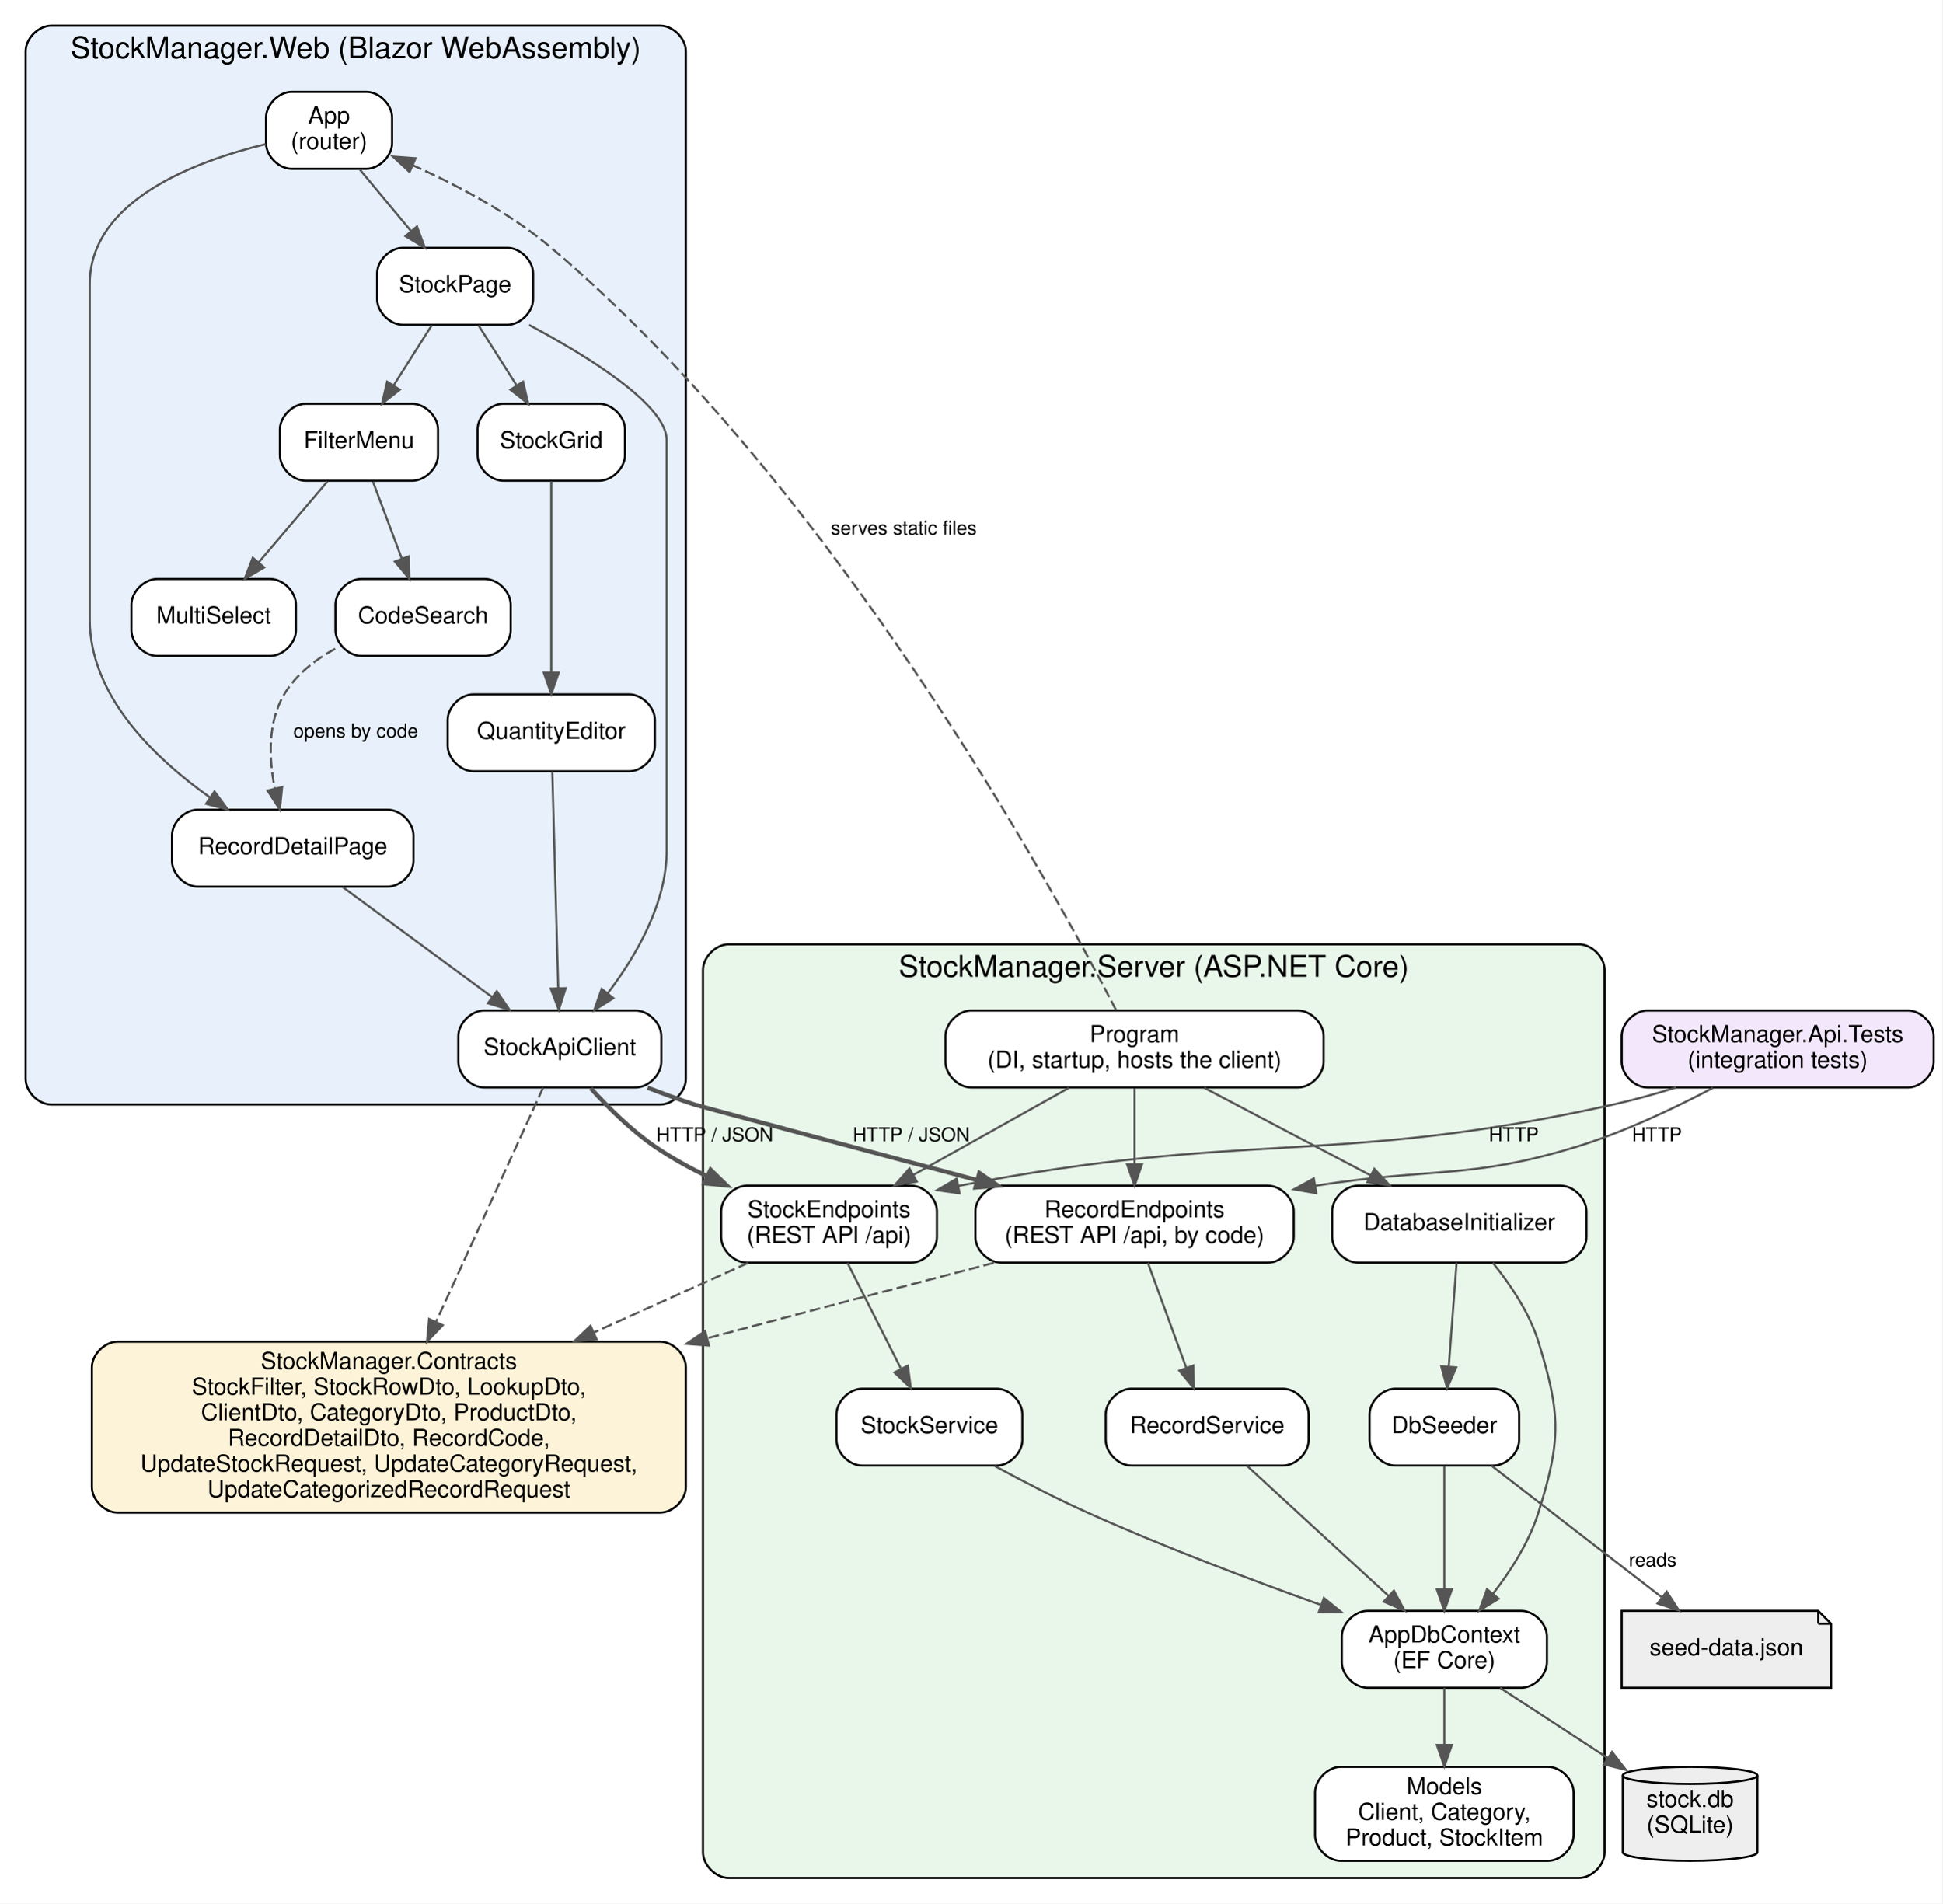
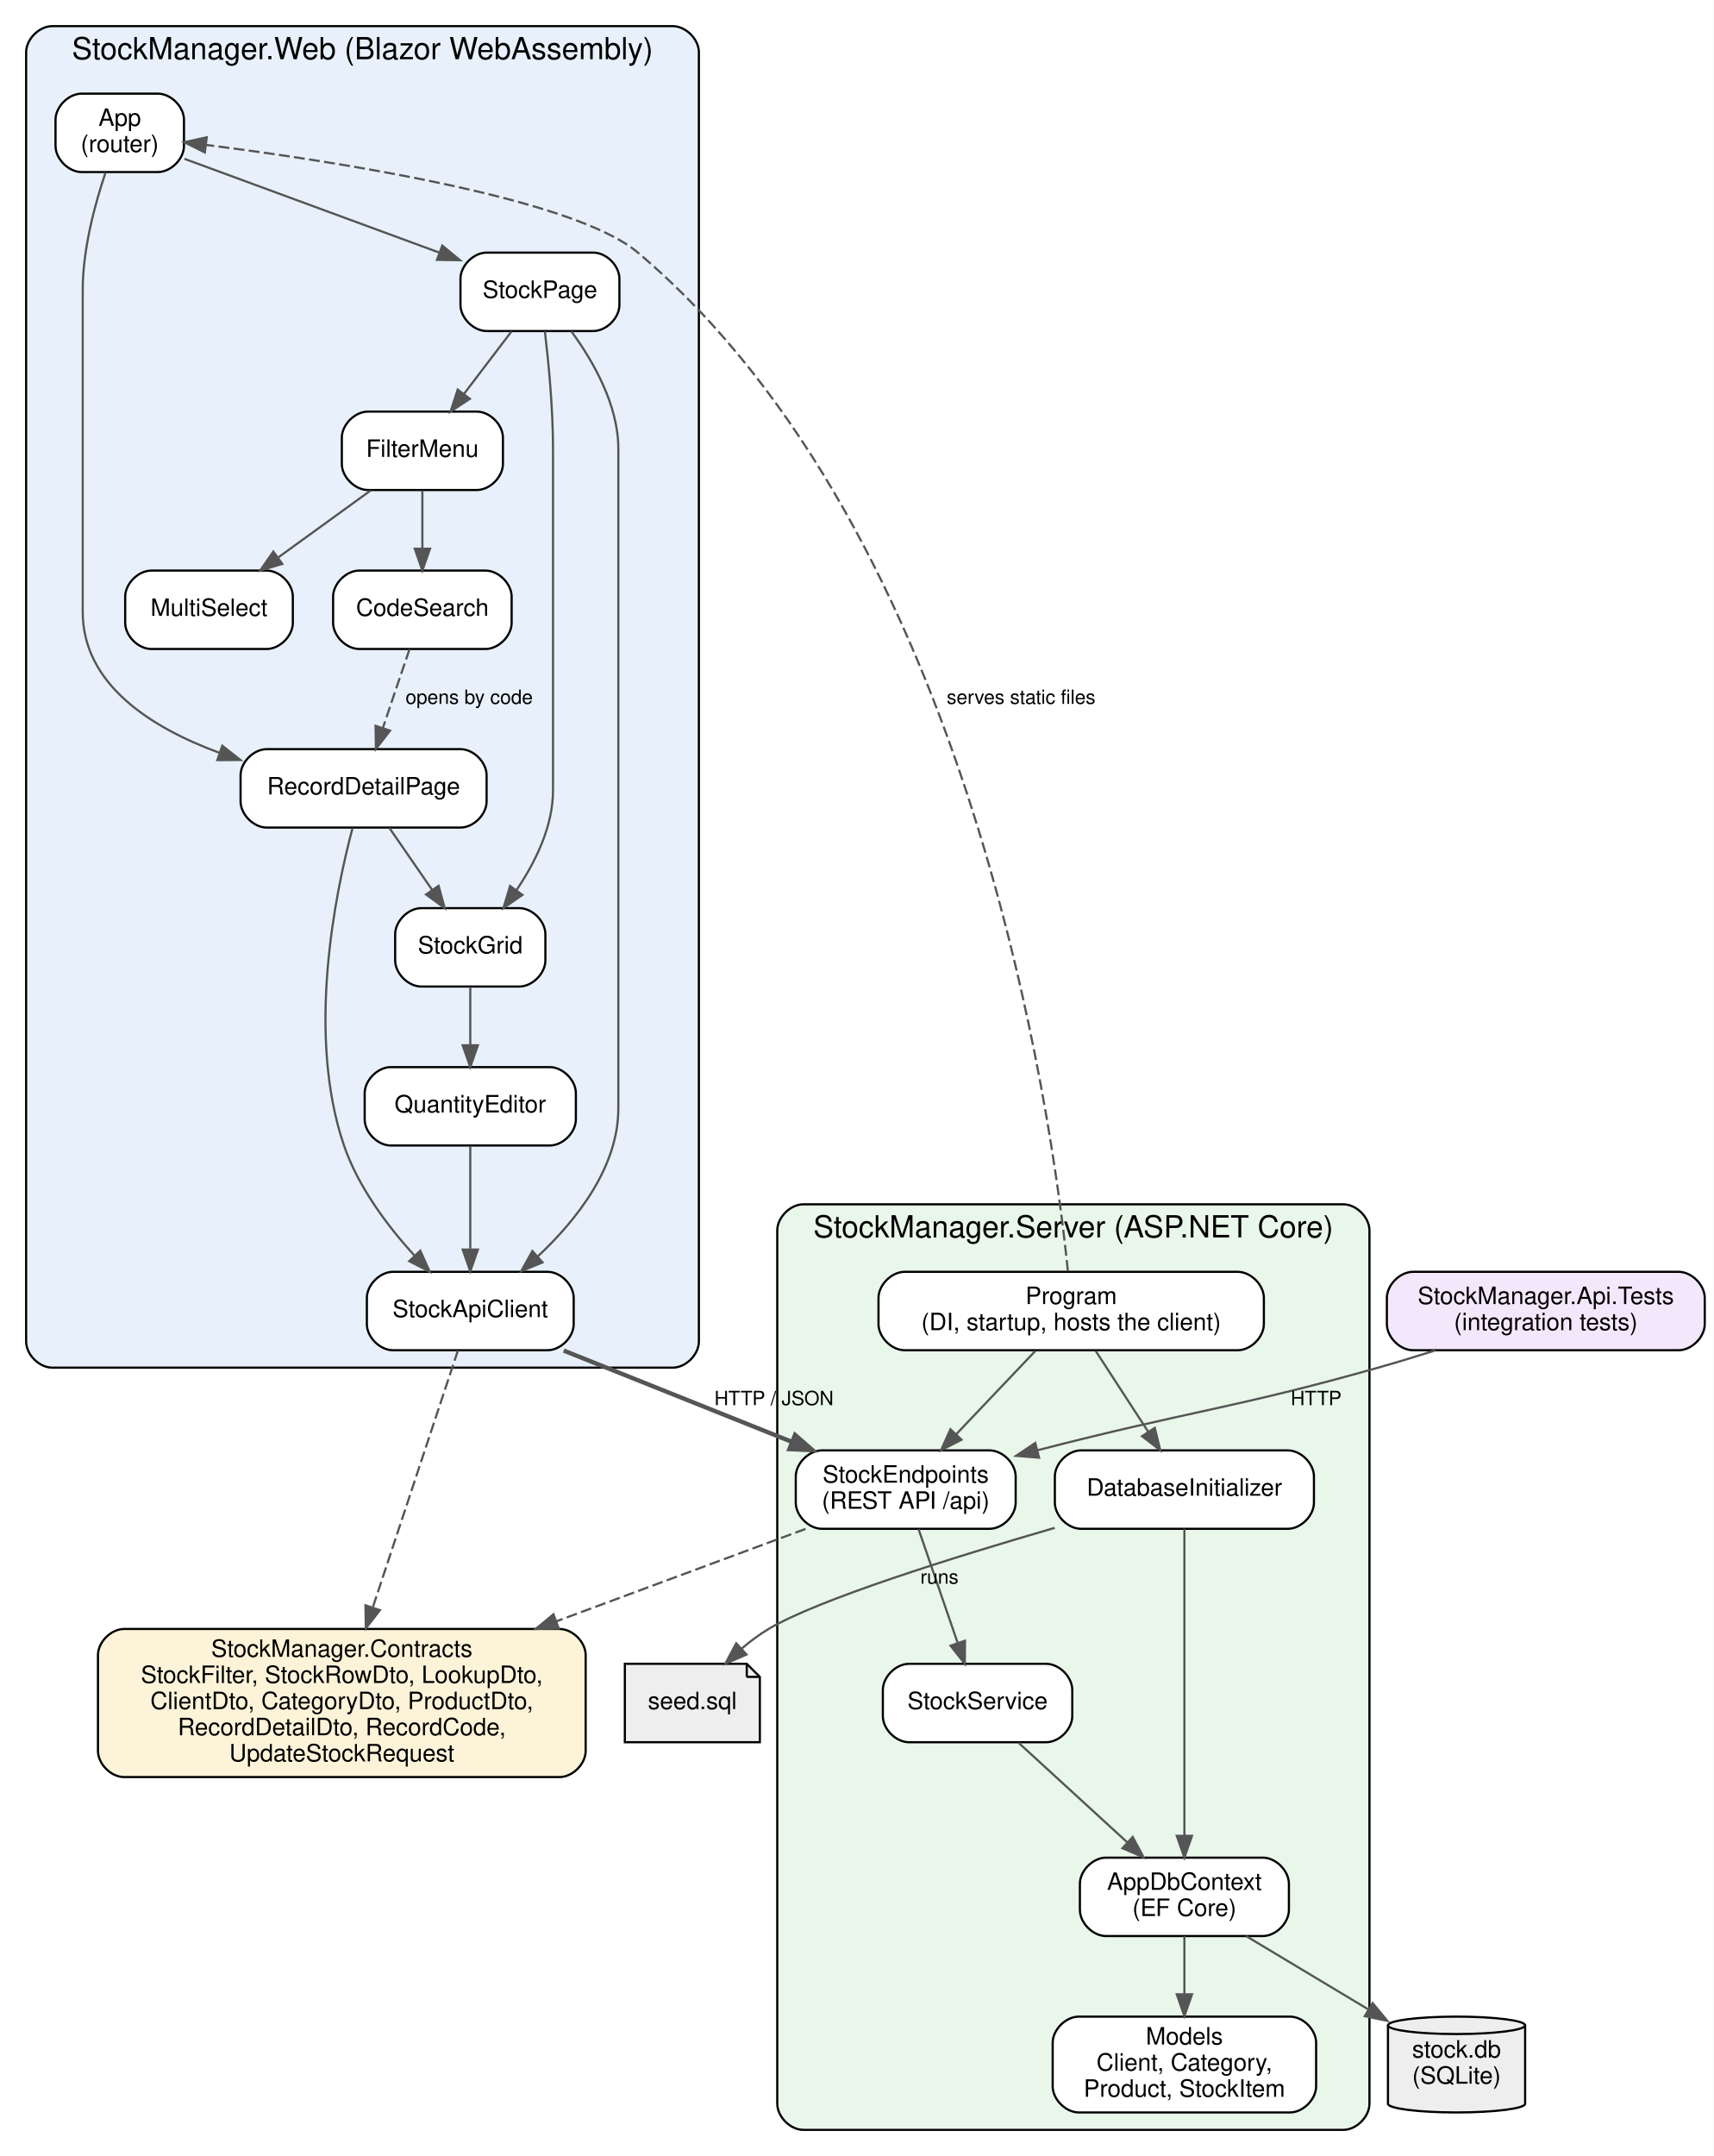
- <svg xmlns="http://www.w3.org/2000/svg" width="909pt" height="891pt" viewBox="0.00 0.00 909.00 891.00">
-   <g id="graph0" class="graph" transform="scale(1 1) rotate(0) translate(4 887)">
-     <polygon fill="white" stroke="transparent" points="-4,4 -4,-887 905,-887 905,4 -4,4" />
+ <svg xmlns="http://www.w3.org/2000/svg" width="787pt" height="990pt" viewBox="0.00 0.00 787.00 990.00">
+   <g id="graph0" class="graph" transform="scale(1 1) rotate(0) translate(4 986)">
+     <polygon fill="white" stroke="transparent" points="-4,4 -4,-986 783,-986 783,4 -4,4" />
    <g id="clust1" class="cluster">
-       <path fill="#e8f1fb" stroke="black" d="M20,-370C20,-370 305,-370 305,-370 311,-370 317,-376 317,-382 317,-382 317,-863 317,-863 317,-869 311,-875 305,-875 305,-875 20,-875 20,-875 14,-875 8,-869 8,-863 8,-863 8,-382 8,-382 8,-376 14,-370 20,-370" />
-       <text text-anchor="middle" x="162.5" y="-859.8" font-family="Helvetica,sans-Serif" font-size="14.00">StockManager.Web (Blazor WebAssembly)</text>
+       <path fill="#e8f1fb" stroke="black" d="M20,-358C20,-358 305,-358 305,-358 311,-358 317,-364 317,-370 317,-370 317,-962 317,-962 317,-968 311,-974 305,-974 305,-974 20,-974 20,-974 14,-974 8,-968 8,-962 8,-962 8,-370 8,-370 8,-364 14,-358 20,-358" />
+       <text text-anchor="middle" x="162.5" y="-958.8" font-family="Helvetica,sans-Serif" font-size="14.00">StockManager.Web (Blazor WebAssembly)</text>
    </g>
    <g id="clust2" class="cluster">
-       <path fill="#e9f6ea" stroke="black" d="M337,-8C337,-8 735,-8 735,-8 741,-8 747,-14 747,-20 747,-20 747,-433 747,-433 747,-439 741,-445 735,-445 735,-445 337,-445 337,-445 331,-445 325,-439 325,-433 325,-433 325,-20 325,-20 325,-14 331,-8 337,-8" />
-       <text text-anchor="middle" x="536" y="-429.8" font-family="Helvetica,sans-Serif" font-size="14.00">StockManager.Server (ASP.NET Core)</text>
+       <path fill="#e9f6ea" stroke="black" d="M365,-8C365,-8 613,-8 613,-8 619,-8 625,-14 625,-20 625,-20 625,-421 625,-421 625,-427 619,-433 613,-433 613,-433 365,-433 365,-433 359,-433 353,-427 353,-421 353,-421 353,-20 353,-20 353,-14 359,-8 365,-8" />
+       <text text-anchor="middle" x="489" y="-417.8" font-family="Helvetica,sans-Serif" font-size="14.00">StockManager.Server (ASP.NET Core)</text>
    </g>
    <g id="node1" class="node">
-       <path fill="white" stroke="black" d="M167.5,-844C167.5,-844 132.5,-844 132.5,-844 126.5,-844 120.5,-838 120.5,-832 120.5,-832 120.5,-820 120.5,-820 120.5,-814 126.5,-808 132.5,-808 132.5,-808 167.5,-808 167.5,-808 173.5,-808 179.5,-814 179.5,-820 179.5,-820 179.5,-832 179.5,-832 179.5,-838 173.5,-844 167.5,-844" />
-       <text text-anchor="middle" x="150" y="-829.2" font-family="Helvetica,sans-Serif" font-size="11.00">App</text>
-       <text text-anchor="middle" x="150" y="-817.2" font-family="Helvetica,sans-Serif" font-size="11.00">(router)</text>
+       <path fill="white" stroke="black" d="M68.5,-943C68.5,-943 33.5,-943 33.5,-943 27.5,-943 21.5,-937 21.5,-931 21.5,-931 21.5,-919 21.5,-919 21.5,-913 27.5,-907 33.5,-907 33.5,-907 68.5,-907 68.5,-907 74.5,-907 80.5,-913 80.5,-919 80.5,-919 80.5,-931 80.5,-931 80.5,-937 74.5,-943 68.5,-943" />
+       <text text-anchor="middle" x="51" y="-928.2" font-family="Helvetica,sans-Serif" font-size="11.00">App</text>
+       <text text-anchor="middle" x="51" y="-916.2" font-family="Helvetica,sans-Serif" font-size="11.00">(router)</text>
    </g>
    <g id="node2" class="node">
-       <path fill="white" stroke="black" d="M233.5,-771C233.5,-771 184.5,-771 184.5,-771 178.5,-771 172.5,-765 172.5,-759 172.5,-759 172.5,-747 172.5,-747 172.5,-741 178.5,-735 184.5,-735 184.5,-735 233.5,-735 233.5,-735 239.5,-735 245.5,-741 245.5,-747 245.5,-747 245.5,-759 245.5,-759 245.5,-765 239.5,-771 233.5,-771" />
-       <text text-anchor="middle" x="209" y="-750.2" font-family="Helvetica,sans-Serif" font-size="11.00">StockPage</text>
+       <path fill="white" stroke="black" d="M268.5,-870C268.5,-870 219.5,-870 219.5,-870 213.5,-870 207.5,-864 207.5,-858 207.5,-858 207.5,-846 207.5,-846 207.5,-840 213.5,-834 219.5,-834 219.5,-834 268.5,-834 268.5,-834 274.5,-834 280.5,-840 280.5,-846 280.5,-846 280.5,-858 280.5,-858 280.5,-864 274.5,-870 268.5,-870" />
+       <text text-anchor="middle" x="244" y="-849.2" font-family="Helvetica,sans-Serif" font-size="11.00">StockPage</text>
    </g>
    <g id="edge1" class="edge">
-       <path fill="none" stroke="#555555" d="M164.28,-807.81C171.53,-799.09 180.46,-788.34 188.44,-778.75" />
-       <polygon fill="#555555" stroke="#555555" points="191.15,-780.96 194.85,-771.03 185.77,-776.48 191.15,-780.96" />
+       <path fill="none" stroke="#555555" d="M80.73,-913.06C111.99,-901.56 161.57,-883.32 197.9,-869.96" />
+       <polygon fill="#555555" stroke="#555555" points="199.13,-873.24 207.3,-866.5 196.71,-866.67 199.13,-873.24" />
    </g>
    <g id="node3" class="node">
-       <path fill="white" stroke="black" d="M177.5,-508C177.5,-508 88.5,-508 88.5,-508 82.5,-508 76.5,-502 76.5,-496 76.5,-496 76.5,-484 76.5,-484 76.5,-478 82.5,-472 88.5,-472 88.5,-472 177.5,-472 177.5,-472 183.5,-472 189.5,-478 189.5,-484 189.5,-484 189.5,-496 189.5,-496 189.5,-502 183.5,-508 177.5,-508" />
-       <text text-anchor="middle" x="133" y="-487.2" font-family="Helvetica,sans-Serif" font-size="11.00">RecordDetailPage</text>
+       <path fill="white" stroke="black" d="M207.5,-642C207.5,-642 118.5,-642 118.5,-642 112.5,-642 106.5,-636 106.5,-630 106.5,-630 106.5,-618 106.5,-618 106.5,-612 112.5,-606 118.5,-606 118.5,-606 207.5,-606 207.5,-606 213.5,-606 219.5,-612 219.5,-618 219.5,-618 219.5,-630 219.5,-630 219.5,-636 213.5,-642 207.5,-642" />
+       <text text-anchor="middle" x="163" y="-621.2" font-family="Helvetica,sans-Serif" font-size="11.00">RecordDetailPage</text>
    </g>
    <g id="edge2" class="edge">
-       <path fill="none" stroke="#555555" d="M120.28,-819.53C87.1,-811.5 38,-793.02 38,-754 38,-754 38,-754 38,-597 38,-561.43 68.03,-532.35 94.32,-513.71" />
-       <polygon fill="#555555" stroke="#555555" points="96.38,-516.54 102.68,-508.03 92.44,-510.75 96.38,-516.54" />
+       <path fill="none" stroke="#555555" d="M44.48,-906.77C39.68,-892.56 34,-871.76 34,-853 34,-853 34,-853 34,-705 34,-671.92 65.01,-652.05 96.62,-640.38" />
+       <polygon fill="#555555" stroke="#555555" points="98.1,-643.58 106.42,-637.02 95.82,-636.96 98.1,-643.58" />
    </g>
    <g id="node4" class="node">
-       <path fill="white" stroke="black" d="M189,-698C189,-698 139,-698 139,-698 133,-698 127,-692 127,-686 127,-686 127,-674 127,-674 127,-668 133,-662 139,-662 139,-662 189,-662 189,-662 195,-662 201,-668 201,-674 201,-674 201,-686 201,-686 201,-692 195,-698 189,-698" />
-       <text text-anchor="middle" x="164" y="-677.2" font-family="Helvetica,sans-Serif" font-size="11.00">FilterMenu</text>
+       <path fill="white" stroke="black" d="M215,-797C215,-797 165,-797 165,-797 159,-797 153,-791 153,-785 153,-785 153,-773 153,-773 153,-767 159,-761 165,-761 165,-761 215,-761 215,-761 221,-761 227,-767 227,-773 227,-773 227,-785 227,-785 227,-791 221,-797 215,-797" />
+       <text text-anchor="middle" x="190" y="-776.2" font-family="Helvetica,sans-Serif" font-size="11.00">FilterMenu</text>
    </g>
    <g id="edge3" class="edge">
-       <path fill="none" stroke="#555555" d="M198.11,-734.81C192.75,-726.35 186.17,-715.98 180.23,-706.61" />
-       <polygon fill="#555555" stroke="#555555" points="183.1,-704.6 174.79,-698.03 177.19,-708.35 183.1,-704.6" />
+       <path fill="none" stroke="#555555" d="M230.93,-833.81C224.36,-825.18 216.28,-814.56 209.04,-805.03" />
+       <polygon fill="#555555" stroke="#555555" points="211.79,-802.87 202.95,-797.03 206.22,-807.11 211.79,-802.87" />
    </g>
    <g id="node7" class="node">
-       <path fill="white" stroke="black" d="M276.5,-698C276.5,-698 231.5,-698 231.5,-698 225.5,-698 219.5,-692 219.5,-686 219.5,-686 219.5,-674 219.5,-674 219.5,-668 225.5,-662 231.5,-662 231.5,-662 276.5,-662 276.5,-662 282.5,-662 288.5,-668 288.5,-674 288.5,-674 288.5,-686 288.5,-686 288.5,-692 282.5,-698 276.5,-698" />
-       <text text-anchor="middle" x="254" y="-677.2" font-family="Helvetica,sans-Serif" font-size="11.00">StockGrid</text>
+       <path fill="white" stroke="black" d="M234.5,-569C234.5,-569 189.5,-569 189.5,-569 183.5,-569 177.5,-563 177.5,-557 177.5,-557 177.5,-545 177.5,-545 177.5,-539 183.5,-533 189.5,-533 189.5,-533 234.5,-533 234.5,-533 240.5,-533 246.5,-539 246.5,-545 246.5,-545 246.5,-557 246.5,-557 246.5,-563 240.5,-569 234.5,-569" />
+       <text text-anchor="middle" x="212" y="-548.2" font-family="Helvetica,sans-Serif" font-size="11.00">StockGrid</text>
    </g>
    <g id="edge7" class="edge">
-       <path fill="none" stroke="#555555" d="M219.89,-734.81C225.25,-726.35 231.83,-715.98 237.77,-706.61" />
-       <polygon fill="#555555" stroke="#555555" points="240.81,-708.35 243.21,-698.03 234.9,-704.6 240.81,-708.35" />
+       <path fill="none" stroke="#555555" d="M246.27,-833.82C247.97,-819.46 250,-798.43 250,-780 250,-780 250,-780 250,-623 250,-606.53 241.95,-590.18 233.26,-577.33" />
+       <polygon fill="#555555" stroke="#555555" points="235.95,-575.07 227.24,-569.04 230.28,-579.18 235.95,-575.07" />
    </g>
    <g id="node9" class="node">
-       <path fill="white" stroke="black" d="M293.5,-414C293.5,-414 222.5,-414 222.5,-414 216.5,-414 210.5,-408 210.5,-402 210.5,-402 210.5,-390 210.5,-390 210.5,-384 216.5,-378 222.5,-378 222.5,-378 293.5,-378 293.5,-378 299.5,-378 305.5,-384 305.5,-390 305.5,-390 305.5,-402 305.5,-402 305.5,-408 299.5,-414 293.5,-414" />
-       <text text-anchor="middle" x="258" y="-393.2" font-family="Helvetica,sans-Serif" font-size="11.00">StockApiClient</text>
+       <path fill="white" stroke="black" d="M247.5,-402C247.5,-402 176.5,-402 176.5,-402 170.5,-402 164.5,-396 164.5,-390 164.5,-390 164.5,-378 164.5,-378 164.5,-372 170.5,-366 176.5,-366 176.5,-366 247.5,-366 247.5,-366 253.5,-366 259.5,-372 259.5,-378 259.5,-378 259.5,-390 259.5,-390 259.5,-396 253.5,-402 247.5,-402" />
+       <text text-anchor="middle" x="212" y="-381.2" font-family="Helvetica,sans-Serif" font-size="11.00">StockApiClient</text>
    </g>
    <g id="edge9" class="edge">
-       <path fill="none" stroke="#555555" d="M243.63,-734.92C272.17,-719.67 308,-697.29 308,-681 308,-681 308,-681 308,-489 308,-464.16 293.76,-439.63 280.47,-422.15" />
-       <polygon fill="#555555" stroke="#555555" points="283.07,-419.8 274.1,-414.17 277.6,-424.16 283.07,-419.8" />
+       <path fill="none" stroke="#555555" d="M258.44,-833.83C268.45,-820.16 280,-800.04 280,-780 280,-780 280,-780 280,-477 280,-450.06 260.91,-425.85 242.97,-409.03" />
+       <polygon fill="#555555" stroke="#555555" points="245.2,-406.33 235.4,-402.29 240.54,-411.55 245.2,-406.33" />
+     </g>
+     <g id="edge12" class="edge">
+       <path fill="none" stroke="#555555" d="M174.86,-605.81C180.76,-597.27 188,-586.77 194.52,-577.32" />
+       <polygon fill="#555555" stroke="#555555" points="197.45,-579.25 200.25,-569.03 191.69,-575.27 197.45,-579.25" />
    </g>
    <g id="edge11" class="edge">
-       <path fill="none" stroke="#555555" d="M156.22,-471.91C175.91,-457.41 204.36,-436.48 226.18,-420.42" />
-       <polygon fill="#555555" stroke="#555555" points="228.5,-423.06 234.48,-414.31 224.35,-417.42 228.5,-423.06" />
+       <path fill="none" stroke="#555555" d="M157.92,-605.77C149.84,-575.38 136.69,-510.69 154,-460 160.49,-440.99 173.98,-423.06 186.31,-409.5" />
+       <polygon fill="#555555" stroke="#555555" points="189.04,-411.71 193.38,-402.05 183.96,-406.89 189.04,-411.71" />
    </g>
    <g id="node5" class="node">
-       <path fill="white" stroke="black" d="M223,-616C223,-616 165,-616 165,-616 159,-616 153,-610 153,-604 153,-604 153,-592 153,-592 153,-586 159,-580 165,-580 165,-580 223,-580 223,-580 229,-580 235,-586 235,-592 235,-592 235,-604 235,-604 235,-610 229,-616 223,-616" />
-       <text text-anchor="middle" x="194" y="-595.2" font-family="Helvetica,sans-Serif" font-size="11.00">CodeSearch</text>
+       <path fill="white" stroke="black" d="M219,-724C219,-724 161,-724 161,-724 155,-724 149,-718 149,-712 149,-712 149,-700 149,-700 149,-694 155,-688 161,-688 161,-688 219,-688 219,-688 225,-688 231,-694 231,-700 231,-700 231,-712 231,-712 231,-718 225,-724 219,-724" />
+       <text text-anchor="middle" x="190" y="-703.2" font-family="Helvetica,sans-Serif" font-size="11.00">CodeSearch</text>
    </g>
    <g id="edge5" class="edge">
-       <path fill="none" stroke="#555555" d="M170.51,-661.64C174.47,-651.09 179.6,-637.39 184.06,-625.51" />
-       <polygon fill="#555555" stroke="#555555" points="187.37,-626.64 187.61,-616.05 180.82,-624.18 187.37,-626.64" />
+       <path fill="none" stroke="#555555" d="M190,-760.81C190,-752.79 190,-743.05 190,-734.07" />
+       <polygon fill="#555555" stroke="#555555" points="193.5,-734.03 190,-724.03 186.5,-734.03 193.5,-734.03" />
    </g>
    <g id="node6" class="node">
-       <path fill="white" stroke="black" d="M122.5,-616C122.5,-616 69.5,-616 69.5,-616 63.5,-616 57.5,-610 57.5,-604 57.5,-604 57.5,-592 57.5,-592 57.5,-586 63.5,-580 69.5,-580 69.5,-580 122.5,-580 122.5,-580 128.5,-580 134.5,-586 134.5,-592 134.5,-592 134.5,-604 134.5,-604 134.5,-610 128.5,-616 122.5,-616" />
-       <text text-anchor="middle" x="96" y="-595.2" font-family="Helvetica,sans-Serif" font-size="11.00">MultiSelect</text>
+       <path fill="white" stroke="black" d="M118.5,-724C118.5,-724 65.5,-724 65.5,-724 59.5,-724 53.5,-718 53.5,-712 53.5,-712 53.5,-700 53.5,-700 53.5,-694 59.5,-688 65.5,-688 65.5,-688 118.5,-688 118.5,-688 124.5,-688 130.5,-694 130.5,-700 130.5,-700 130.5,-712 130.5,-712 130.5,-718 124.5,-724 118.5,-724" />
+       <text text-anchor="middle" x="92" y="-703.2" font-family="Helvetica,sans-Serif" font-size="11.00">MultiSelect</text>
    </g>
    <g id="edge4" class="edge">
-       <path fill="none" stroke="#555555" d="M149.25,-661.64C139.82,-650.56 127.47,-636.02 117.03,-623.74" />
-       <polygon fill="#555555" stroke="#555555" points="119.64,-621.4 110.49,-616.05 114.3,-625.94 119.64,-621.4" />
+       <path fill="none" stroke="#555555" d="M166.28,-760.81C153.52,-751.57 137.61,-740.04 123.79,-730.03" />
+       <polygon fill="#555555" stroke="#555555" points="125.66,-727.06 115.5,-724.03 121.55,-732.73 125.66,-727.06" />
    </g>
    <g id="edge6" class="edge">
-       <path fill="none" stroke="#555555" stroke-dasharray="5,2" d="M152.88,-583.35C143.42,-578.19 134.52,-571.24 129,-562 121.23,-548.99 121.83,-532.14 124.56,-518.12" />
-       <polygon fill="#555555" stroke="#555555" points="128.04,-518.6 126.96,-508.06 121.23,-516.97 128.04,-518.6" />
-       <text text-anchor="middle" x="162.5" y="-541.8" font-family="Helvetica,sans-Serif" font-size="9.00">opens by code</text>
+       <path fill="none" stroke="#555555" stroke-dasharray="5,2" d="M184.11,-687.92C182.16,-682.22 179.98,-675.84 178,-670 176.01,-664.1 173.88,-657.76 171.88,-651.76" />
+       <polygon fill="#555555" stroke="#555555" points="175.14,-650.49 168.66,-642.11 168.5,-652.7 175.14,-650.49" />
+       <text text-anchor="middle" x="211.5" y="-662.8" font-family="Helvetica,sans-Serif" font-size="9.00">opens by code</text>
    </g>
    <g id="node8" class="node">
-       <path fill="white" stroke="black" d="M290.5,-562C290.5,-562 217.5,-562 217.5,-562 211.5,-562 205.5,-556 205.5,-550 205.5,-550 205.5,-538 205.5,-538 205.5,-532 211.5,-526 217.5,-526 217.5,-526 290.5,-526 290.5,-526 296.5,-526 302.5,-532 302.5,-538 302.5,-538 302.5,-550 302.5,-550 302.5,-556 296.5,-562 290.5,-562" />
-       <text text-anchor="middle" x="254" y="-541.2" font-family="Helvetica,sans-Serif" font-size="11.00">QuantityEditor</text>
+       <path fill="white" stroke="black" d="M248.5,-496C248.5,-496 175.5,-496 175.5,-496 169.5,-496 163.5,-490 163.5,-484 163.5,-484 163.5,-472 163.5,-472 163.5,-466 169.5,-460 175.5,-460 175.5,-460 248.5,-460 248.5,-460 254.5,-460 260.5,-466 260.5,-472 260.5,-472 260.5,-484 260.5,-484 260.5,-490 254.5,-496 248.5,-496" />
+       <text text-anchor="middle" x="212" y="-475.2" font-family="Helvetica,sans-Serif" font-size="11.00">QuantityEditor</text>
    </g>
    <g id="edge8" class="edge">
-       <path fill="none" stroke="#555555" d="M254,-661.76C254,-639.14 254,-599.2 254,-572.42" />
-       <polygon fill="#555555" stroke="#555555" points="257.5,-572.18 254,-562.18 250.5,-572.18 257.5,-572.18" />
+       <path fill="none" stroke="#555555" d="M212,-532.81C212,-524.79 212,-515.05 212,-506.07" />
+       <polygon fill="#555555" stroke="#555555" points="215.5,-506.03 212,-496.03 208.5,-506.03 215.5,-506.03" />
    </g>
    <g id="edge10" class="edge">
-       <path fill="none" stroke="#555555" d="M254.47,-525.97C255.15,-501.04 256.43,-454.37 257.25,-424.54" />
-       <polygon fill="#555555" stroke="#555555" points="260.75,-424.47 257.52,-414.38 253.75,-424.28 260.75,-424.47" />
+       <path fill="none" stroke="#555555" d="M212,-459.7C212,-446.46 212,-427.95 212,-412.66" />
+       <polygon fill="#555555" stroke="#555555" points="215.5,-412.23 212,-402.23 208.5,-412.23 215.5,-412.23" />
    </g>
    <g id="node10" class="node">
-       <path fill="#fdf3d8" stroke="black" d="M305,-259C305,-259 51,-259 51,-259 45,-259 39,-253 39,-247 39,-247 39,-191 39,-191 39,-185 45,-179 51,-179 51,-179 305,-179 305,-179 311,-179 317,-185 317,-191 317,-191 317,-247 317,-247 317,-253 311,-259 305,-259" />
-       <text text-anchor="middle" x="178" y="-246.2" font-family="Helvetica,sans-Serif" font-size="11.00">StockManager.Contracts</text>
-       <text text-anchor="middle" x="178" y="-234.2" font-family="Helvetica,sans-Serif" font-size="11.00">StockFilter, StockRowDto, LookupDto,</text>
-       <text text-anchor="middle" x="178" y="-222.2" font-family="Helvetica,sans-Serif" font-size="11.00">ClientDto, CategoryDto, ProductDto,</text>
-       <text text-anchor="middle" x="178" y="-210.2" font-family="Helvetica,sans-Serif" font-size="11.00">RecordDetailDto, RecordCode,</text>
-       <text text-anchor="middle" x="178" y="-198.2" font-family="Helvetica,sans-Serif" font-size="11.00">UpdateStockRequest, UpdateCategoryRequest,</text>
-       <text text-anchor="middle" x="178" y="-186.2" font-family="Helvetica,sans-Serif" font-size="11.00">UpdateCategorizedRecordRequest</text>
-     </g>
-     <g id="edge28" class="edge">
-       <path fill="none" stroke="#555555" stroke-dasharray="5,2" d="M250.18,-377.9C238.71,-352.8 216.85,-304.99 200.18,-268.53" />
-       <polygon fill="#555555" stroke="#555555" points="203.19,-266.69 195.85,-259.05 196.83,-269.6 203.19,-266.69" />
+       <path fill="#fdf3d8" stroke="black" d="M253,-238C253,-238 53,-238 53,-238 47,-238 41,-232 41,-226 41,-226 41,-182 41,-182 41,-176 47,-170 53,-170 53,-170 253,-170 253,-170 259,-170 265,-176 265,-182 265,-182 265,-226 265,-226 265,-232 259,-238 253,-238" />
+       <text text-anchor="middle" x="153" y="-225.2" font-family="Helvetica,sans-Serif" font-size="11.00">StockManager.Contracts</text>
+       <text text-anchor="middle" x="153" y="-213.2" font-family="Helvetica,sans-Serif" font-size="11.00">StockFilter, StockRowDto, LookupDto,</text>
+       <text text-anchor="middle" x="153" y="-201.2" font-family="Helvetica,sans-Serif" font-size="11.00">ClientDto, CategoryDto, ProductDto,</text>
+       <text text-anchor="middle" x="153" y="-189.2" font-family="Helvetica,sans-Serif" font-size="11.00">RecordDetailDto, RecordCode,</text>
+       <text text-anchor="middle" x="153" y="-177.2" font-family="Helvetica,sans-Serif" font-size="11.00">UpdateStockRequest</text>
+     </g>
+     <g id="edge23" class="edge">
+       <path fill="none" stroke="#555555" stroke-dasharray="5,2" d="M206.34,-365.93C197.42,-339.01 179.81,-285.87 167.26,-248.02" />
+       <polygon fill="#555555" stroke="#555555" points="170.5,-246.66 164.03,-238.27 163.85,-248.87 170.5,-246.66" />
    </g>
    <g id="node12" class="node">
-       <path fill="white" stroke="black" d="M422.5,-332C422.5,-332 345.5,-332 345.5,-332 339.5,-332 333.5,-326 333.5,-320 333.5,-320 333.5,-308 333.5,-308 333.5,-302 339.5,-296 345.5,-296 345.5,-296 422.5,-296 422.5,-296 428.5,-296 434.5,-302 434.5,-308 434.5,-308 434.5,-320 434.5,-320 434.5,-326 428.5,-332 422.5,-332" />
-       <text text-anchor="middle" x="384" y="-317.2" font-family="Helvetica,sans-Serif" font-size="11.00">StockEndpoints</text>
-       <text text-anchor="middle" x="384" y="-305.2" font-family="Helvetica,sans-Serif" font-size="11.00">(REST API /api)</text>
-     </g>
-     <g id="edge12" class="edge">
-       <path fill="none" stroke="#555555" stroke-width="2" d="M272.51,-377.59C280.75,-368.5 291.67,-357.7 303,-350 310.37,-345 318.56,-340.46 326.83,-336.44" />
-       <polygon fill="#555555" stroke="#555555" stroke-width="2" points="328.56,-339.5 336.16,-332.12 325.62,-333.15 328.56,-339.5" />
-       <text text-anchor="middle" x="330.5" y="-352.8" font-family="Helvetica,sans-Serif" font-size="9.00">HTTP / JSON</text>
+       <path fill="white" stroke="black" d="M450.5,-320C450.5,-320 373.5,-320 373.5,-320 367.5,-320 361.5,-314 361.5,-308 361.5,-308 361.5,-296 361.5,-296 361.5,-290 367.5,-284 373.5,-284 373.5,-284 450.5,-284 450.5,-284 456.5,-284 462.5,-290 462.5,-296 462.5,-296 462.5,-308 462.5,-308 462.5,-314 456.5,-320 450.5,-320" />
+       <text text-anchor="middle" x="412" y="-305.2" font-family="Helvetica,sans-Serif" font-size="11.00">StockEndpoints</text>
+       <text text-anchor="middle" x="412" y="-293.2" font-family="Helvetica,sans-Serif" font-size="11.00">(REST API /api)</text>
+     </g>
+     <g id="edge13" class="edge">
+       <path fill="none" stroke="#555555" stroke-width="2" d="M254.91,-365.84C285.62,-353.55 327.14,-336.95 359.78,-323.89" />
+       <polygon fill="#555555" stroke="#555555" stroke-width="2" points="361.18,-327.1 369.17,-320.13 358.58,-320.6 361.18,-327.1" />
+       <text text-anchor="middle" x="351.5" y="-340.8" font-family="Helvetica,sans-Serif" font-size="9.00">HTTP / JSON</text>
+     </g>
+     <g id="node11" class="node">
+       <path fill="white" stroke="black" d="M564.5,-402C564.5,-402 411.5,-402 411.5,-402 405.5,-402 399.5,-396 399.5,-390 399.5,-390 399.5,-378 399.5,-378 399.5,-372 405.5,-366 411.5,-366 411.5,-366 564.5,-366 564.5,-366 570.5,-366 576.5,-372 576.5,-378 576.5,-378 576.5,-390 576.5,-390 576.5,-396 570.5,-402 564.5,-402" />
+       <text text-anchor="middle" x="488" y="-387.2" font-family="Helvetica,sans-Serif" font-size="11.00">Program</text>
+       <text text-anchor="middle" x="488" y="-375.2" font-family="Helvetica,sans-Serif" font-size="11.00">(DI, startup, hosts the client)</text>
+     </g>
+     <g id="edge14" class="edge">
+       <path fill="none" stroke="#555555" stroke-dasharray="5,2" d="M486.47,-402.43C479.29,-473.02 442.55,-740.07 289,-870 259.4,-895.04 150.49,-911.88 90.79,-919.44" />
+       <polygon fill="#555555" stroke="#555555" points="90.09,-916 80.6,-920.7 90.95,-922.95 90.09,-916" />
+       <text text-anchor="middle" x="465" y="-662.8" font-family="Helvetica,sans-Serif" font-size="9.00">serves static files</text>
+     </g>
+     <g id="edge15" class="edge">
+       <path fill="none" stroke="#555555" d="M471.51,-365.64C460.88,-354.45 446.9,-339.74 435.17,-327.39" />
+       <polygon fill="#555555" stroke="#555555" points="437.62,-324.89 428.2,-320.05 432.55,-329.71 437.62,-324.89" />
+     </g>
+     <g id="node14" class="node">
+       <path fill="white" stroke="black" d="M587.5,-320C587.5,-320 492.5,-320 492.5,-320 486.5,-320 480.5,-314 480.5,-308 480.5,-308 480.5,-296 480.5,-296 480.5,-290 486.5,-284 492.5,-284 492.5,-284 587.5,-284 587.5,-284 593.5,-284 599.5,-290 599.5,-296 599.5,-296 599.5,-308 599.5,-308 599.5,-314 593.5,-320 587.5,-320" />
+       <text text-anchor="middle" x="540" y="-299.2" font-family="Helvetica,sans-Serif" font-size="11.00">DatabaseInitializer</text>
+     </g>
+     <g id="edge18" class="edge">
+       <path fill="none" stroke="#555555" d="M499.28,-365.64C506.35,-354.77 515.58,-340.57 523.46,-328.44" />
+       <polygon fill="#555555" stroke="#555555" points="526.4,-330.34 528.92,-320.05 520.53,-326.53 526.4,-330.34" />
+     </g>
+     <g id="edge24" class="edge">
+       <path fill="none" stroke="#555555" stroke-dasharray="5,2" d="M365.99,-283.95C334.23,-272.18 290.8,-256.07 251.43,-241.48" />
+       <polygon fill="#555555" stroke="#555555" points="252.64,-238.2 242.05,-238.01 250.21,-244.76 252.64,-238.2" />
    </g>
    <g id="node13" class="node">
-       <path fill="white" stroke="black" d="M589.5,-332C589.5,-332 464.5,-332 464.5,-332 458.5,-332 452.5,-326 452.5,-320 452.5,-320 452.5,-308 452.5,-308 452.5,-302 458.5,-296 464.5,-296 464.5,-296 589.5,-296 589.5,-296 595.5,-296 601.5,-302 601.5,-308 601.5,-308 601.5,-320 601.5,-320 601.5,-326 595.5,-332 589.5,-332" />
-       <text text-anchor="middle" x="527" y="-317.2" font-family="Helvetica,sans-Serif" font-size="11.00">RecordEndpoints</text>
-       <text text-anchor="middle" x="527" y="-305.2" font-family="Helvetica,sans-Serif" font-size="11.00">(REST API /api, by code)</text>
-     </g>
-     <g id="edge13" class="edge">
-       <path fill="none" stroke="#555555" stroke-width="2" d="M299.09,-377.9C306.34,-375.11 313.85,-372.36 321,-370 322.67,-369.45 394.72,-350.23 453.14,-334.67" />
-       <polygon fill="#555555" stroke="#555555" stroke-width="2" points="454.36,-337.96 463.12,-332.01 452.56,-331.2 454.36,-337.96" />
-       <text text-anchor="middle" x="422.5" y="-352.8" font-family="Helvetica,sans-Serif" font-size="9.00">HTTP / JSON</text>
-     </g>
-     <g id="node11" class="node">
-       <path fill="white" stroke="black" d="M603.5,-414C603.5,-414 450.5,-414 450.5,-414 444.5,-414 438.5,-408 438.5,-402 438.5,-402 438.5,-390 438.5,-390 438.5,-384 444.5,-378 450.5,-378 450.5,-378 603.5,-378 603.5,-378 609.5,-378 615.5,-384 615.5,-390 615.5,-390 615.5,-402 615.5,-402 615.5,-408 609.5,-414 603.5,-414" />
-       <text text-anchor="middle" x="527" y="-399.2" font-family="Helvetica,sans-Serif" font-size="11.00">Program</text>
-       <text text-anchor="middle" x="527" y="-387.2" font-family="Helvetica,sans-Serif" font-size="11.00">(DI, startup, hosts the client)</text>
-     </g>
-     <g id="edge14" class="edge">
-       <path fill="none" stroke="#555555" stroke-dasharray="5,2" d="M518.39,-414.12C488.83,-471.45 385.97,-659.39 254,-771 234.82,-787.22 209.96,-800.35 189.35,-809.6" />
-       <polygon fill="#555555" stroke="#555555" points="187.69,-806.51 179.92,-813.71 190.48,-812.93 187.69,-806.51" />
-       <text text-anchor="middle" x="419" y="-636.8" font-family="Helvetica,sans-Serif" font-size="9.00">serves static files</text>
-     </g>
-     <g id="edge15" class="edge">
-       <path fill="none" stroke="#555555" d="M496.32,-377.84C475.02,-365.92 446.45,-349.94 423.46,-337.07" />
-       <polygon fill="#555555" stroke="#555555" points="425.06,-333.96 414.63,-332.13 421.64,-340.07 425.06,-333.96" />
+       <path fill="white" stroke="black" d="M476.5,-222C476.5,-222 413.5,-222 413.5,-222 407.5,-222 401.5,-216 401.5,-210 401.5,-210 401.5,-198 401.5,-198 401.5,-192 407.5,-186 413.5,-186 413.5,-186 476.5,-186 476.5,-186 482.5,-186 488.5,-192 488.5,-198 488.5,-198 488.5,-210 488.5,-210 488.5,-216 482.5,-222 476.5,-222" />
+       <text text-anchor="middle" x="445" y="-201.2" font-family="Helvetica,sans-Serif" font-size="11.00">StockService</text>
    </g>
    <g id="edge16" class="edge">
-       <path fill="none" stroke="#555555" d="M527,-377.64C527,-367.3 527,-353.94 527,-342.22" />
-       <polygon fill="#555555" stroke="#555555" points="530.5,-342.05 527,-332.05 523.5,-342.05 530.5,-342.05" />
+       <path fill="none" stroke="#555555" d="M417.9,-283.84C422.87,-269.37 430.08,-248.41 435.81,-231.74" />
+       <polygon fill="#555555" stroke="#555555" points="439.21,-232.61 439.15,-222.01 432.59,-230.33 439.21,-232.61" />
+     </g>
+     <g id="node15" class="node">
+       <path fill="white" stroke="black" d="M576,-133C576,-133 504,-133 504,-133 498,-133 492,-127 492,-121 492,-121 492,-109 492,-109 492,-103 498,-97 504,-97 504,-97 576,-97 576,-97 582,-97 588,-103 588,-109 588,-109 588,-121 588,-121 588,-127 582,-133 576,-133" />
+       <text text-anchor="middle" x="540" y="-118.2" font-family="Helvetica,sans-Serif" font-size="11.00">AppDbContext</text>
+       <text text-anchor="middle" x="540" y="-106.2" font-family="Helvetica,sans-Serif" font-size="11.00">(EF Core)</text>
+     </g>
+     <g id="edge17" class="edge">
+       <path fill="none" stroke="#555555" d="M463.77,-185.81C478.08,-172.7 497.97,-154.49 513.84,-139.95" />
+       <polygon fill="#555555" stroke="#555555" points="516.26,-142.49 521.27,-133.15 511.53,-137.33 516.26,-142.49" />
+     </g>
+     <g id="edge19" class="edge">
+       <path fill="none" stroke="#555555" d="M540,-283.93C540,-251.71 540,-181.73 540,-143.05" />
+       <polygon fill="#555555" stroke="#555555" points="543.5,-143.03 540,-133.03 536.5,-143.03 543.5,-143.03" />
+     </g>
+     <g id="node18" class="node">
+       <polygon fill="#eeeeee" stroke="black" points="339,-222 283,-222 283,-186 345,-186 345,-216 339,-222" />
+       <polyline fill="none" stroke="black" points="339,-222 339,-216 " />
+       <polyline fill="none" stroke="black" points="345,-216 339,-216 " />
+       <text text-anchor="middle" x="314" y="-201.2" font-family="Helvetica,sans-Serif" font-size="11.00">seed.sql</text>
+     </g>
+     <g id="edge20" class="edge">
+       <path fill="none" stroke="#555555" d="M480.45,-284.44C433.21,-270.73 371.5,-251.4 349,-238 344.74,-235.46 340.57,-232.33 336.69,-229.01" />
+       <polygon fill="#555555" stroke="#555555" points="338.88,-226.27 329.16,-222.07 334.14,-231.42 338.88,-226.27" />
+       <text text-anchor="middle" x="427.5" y="-258.8" font-family="Helvetica,sans-Serif" font-size="9.00">runs</text>
    </g>
    <g id="node16" class="node">
-       <path fill="white" stroke="black" d="M726.5,-332C726.5,-332 631.5,-332 631.5,-332 625.5,-332 619.5,-326 619.5,-320 619.5,-320 619.5,-308 619.5,-308 619.5,-302 625.5,-296 631.5,-296 631.5,-296 726.5,-296 726.5,-296 732.5,-296 738.5,-302 738.5,-308 738.5,-308 738.5,-320 738.5,-320 738.5,-326 732.5,-332 726.5,-332" />
-       <text text-anchor="middle" x="679" y="-311.2" font-family="Helvetica,sans-Serif" font-size="11.00">DatabaseInitializer</text>
+       <path fill="white" stroke="black" d="M588.5,-60C588.5,-60 491.5,-60 491.5,-60 485.5,-60 479.5,-54 479.5,-48 479.5,-48 479.5,-28 479.5,-28 479.5,-22 485.5,-16 491.5,-16 491.5,-16 588.5,-16 588.5,-16 594.5,-16 600.5,-22 600.5,-28 600.5,-28 600.5,-48 600.5,-48 600.5,-54 594.5,-60 588.5,-60" />
+       <text text-anchor="middle" x="540" y="-47.2" font-family="Helvetica,sans-Serif" font-size="11.00">Models</text>
+       <text text-anchor="middle" x="540" y="-35.2" font-family="Helvetica,sans-Serif" font-size="11.00">Client, Category,</text>
+       <text text-anchor="middle" x="540" y="-23.2" font-family="Helvetica,sans-Serif" font-size="11.00">Product, StockItem</text>
    </g>
    <g id="edge21" class="edge">
-       <path fill="none" stroke="#555555" d="M559.61,-377.84C582.35,-365.87 612.88,-349.8 637.38,-336.9" />
-       <polygon fill="#555555" stroke="#555555" points="639.23,-339.89 646.45,-332.13 635.97,-333.69 639.23,-339.89" />
-     </g>
-     <g id="edge29" class="edge">
-       <path fill="none" stroke="#555555" stroke-dasharray="5,2" d="M346.22,-295.94C325.84,-286.74 299.67,-274.93 274.08,-263.37" />
-       <polygon fill="#555555" stroke="#555555" points="275.24,-260.06 264.69,-259.14 272.36,-266.44 275.24,-260.06" />
-     </g>
-     <g id="node14" class="node">
-       <path fill="white" stroke="black" d="M462.5,-237C462.5,-237 399.5,-237 399.5,-237 393.5,-237 387.5,-231 387.5,-225 387.5,-225 387.5,-213 387.5,-213 387.5,-207 393.5,-201 399.5,-201 399.5,-201 462.5,-201 462.5,-201 468.5,-201 474.5,-207 474.5,-213 474.5,-213 474.5,-225 474.5,-225 474.5,-231 468.5,-237 462.5,-237" />
-       <text text-anchor="middle" x="431" y="-216.2" font-family="Helvetica,sans-Serif" font-size="11.00">StockService</text>
-     </g>
-     <g id="edge17" class="edge">
-       <path fill="none" stroke="#555555" d="M392.62,-295.94C399.6,-282.13 409.55,-262.44 417.57,-246.57" />
-       <polygon fill="#555555" stroke="#555555" points="420.89,-247.77 422.27,-237.26 414.64,-244.61 420.89,-247.77" />
-     </g>
-     <g id="edge30" class="edge">
-       <path fill="none" stroke="#555555" stroke-dasharray="5,2" d="M461.09,-295.9C423.24,-286.04 374.55,-273.28 327.05,-260.61" />
-       <polygon fill="#555555" stroke="#555555" points="327.82,-257.2 317.25,-258 326.01,-263.96 327.82,-257.2" />
-     </g>
-     <g id="node15" class="node">
-       <path fill="white" stroke="black" d="M596.5,-237C596.5,-237 525.5,-237 525.5,-237 519.5,-237 513.5,-231 513.5,-225 513.5,-225 513.5,-213 513.5,-213 513.5,-207 519.5,-201 525.5,-201 525.5,-201 596.5,-201 596.5,-201 602.5,-201 608.5,-207 608.5,-213 608.5,-213 608.5,-225 608.5,-225 608.5,-231 602.5,-237 596.5,-237" />
-       <text text-anchor="middle" x="561" y="-216.2" font-family="Helvetica,sans-Serif" font-size="11.00">RecordService</text>
-     </g>
-     <g id="edge18" class="edge">
-       <path fill="none" stroke="#555555" d="M533.24,-295.94C538.24,-282.26 545.35,-262.81 551.12,-247.02" />
-       <polygon fill="#555555" stroke="#555555" points="554.54,-247.86 554.69,-237.26 547.97,-245.45 554.54,-247.86" />
-     </g>
-     <g id="node18" class="node">
-       <path fill="white" stroke="black" d="M708,-133C708,-133 636,-133 636,-133 630,-133 624,-127 624,-121 624,-121 624,-109 624,-109 624,-103 630,-97 636,-97 636,-97 708,-97 708,-97 714,-97 720,-103 720,-109 720,-109 720,-121 720,-121 720,-127 714,-133 708,-133" />
-       <text text-anchor="middle" x="672" y="-118.2" font-family="Helvetica,sans-Serif" font-size="11.00">AppDbContext</text>
-       <text text-anchor="middle" x="672" y="-106.2" font-family="Helvetica,sans-Serif" font-size="11.00">(EF Core)</text>
-     </g>
-     <g id="edge19" class="edge">
-       <path fill="none" stroke="#555555" d="M461.54,-200.81C474.72,-193.68 490.43,-185.56 505,-179 540.6,-162.98 581.6,-147.47 614.06,-135.85" />
-       <polygon fill="#555555" stroke="#555555" points="615.6,-139.02 623.85,-132.37 613.26,-132.42 615.6,-139.02" />
-     </g>
-     <g id="edge20" class="edge">
-       <path fill="none" stroke="#555555" d="M579.58,-200.93C597.75,-184.23 625.58,-158.66 645.95,-139.94" />
-       <polygon fill="#555555" stroke="#555555" points="648.37,-142.47 653.36,-133.13 643.63,-137.32 648.37,-142.47" />
+       <path fill="none" stroke="#555555" d="M540,-96.98C540,-89.15 540,-79.61 540,-70.54" />
+       <polygon fill="#555555" stroke="#555555" points="543.5,-70.24 540,-60.24 536.5,-70.24 543.5,-70.24" />
    </g>
    <g id="node17" class="node">
-       <path fill="white" stroke="black" d="M695,-237C695,-237 649,-237 649,-237 643,-237 637,-231 637,-225 637,-225 637,-213 637,-213 637,-207 643,-201 649,-201 649,-201 695,-201 695,-201 701,-201 707,-207 707,-213 707,-213 707,-225 707,-225 707,-231 701,-237 695,-237" />
-       <text text-anchor="middle" x="672" y="-216.2" font-family="Helvetica,sans-Serif" font-size="11.00">DbSeeder</text>
+       <path fill="#eeeeee" stroke="black" d="M696.5,-56C696.5,-58.21 682.38,-60 665,-60 647.62,-60 633.5,-58.21 633.5,-56 633.5,-56 633.5,-20 633.5,-20 633.5,-17.79 647.62,-16 665,-16 682.38,-16 696.5,-17.79 696.5,-20 696.5,-20 696.5,-56 696.5,-56" />
+       <path fill="none" stroke="black" d="M696.5,-56C696.5,-53.79 682.38,-52 665,-52 647.62,-52 633.5,-53.79 633.5,-56" />
+       <text text-anchor="middle" x="665" y="-41.2" font-family="Helvetica,sans-Serif" font-size="11.00">stock.db</text>
+       <text text-anchor="middle" x="665" y="-29.2" font-family="Helvetica,sans-Serif" font-size="11.00">(SQLite)</text>
    </g>
    <g id="edge22" class="edge">
-       <path fill="none" stroke="#555555" d="M677.72,-295.94C676.7,-282.39 675.25,-263.18 674.07,-247.47" />
-       <polygon fill="#555555" stroke="#555555" points="677.54,-246.97 673.3,-237.26 670.56,-247.5 677.54,-246.97" />
-     </g>
-     <g id="edge23" class="edge">
-       <path fill="none" stroke="#555555" d="M694.66,-295.95C702.73,-285.97 711.76,-272.68 716,-259 726.52,-225.04 726.67,-212.92 716,-179 711.66,-165.21 703.11,-151.8 694.69,-140.93" />
-       <polygon fill="#555555" stroke="#555555" points="697.38,-138.69 688.35,-133.14 691.95,-143.11 697.38,-138.69" />
-     </g>
-     <g id="edge24" class="edge">
-       <path fill="none" stroke="#555555" d="M672,-200.7C672,-184.92 672,-161.36 672,-143.09" />
-       <polygon fill="#555555" stroke="#555555" points="675.5,-143.05 672,-133.05 668.5,-143.05 675.5,-143.05" />
-     </g>
-     <g id="node21" class="node">
-       <polygon fill="#eeeeee" stroke="black" points="847,-133 755,-133 755,-97 853,-97 853,-127 847,-133" />
-       <polyline fill="none" stroke="black" points="847,-133 847,-127 " />
-       <polyline fill="none" stroke="black" points="853,-127 847,-127 " />
-       <text text-anchor="middle" x="804" y="-112.2" font-family="Helvetica,sans-Serif" font-size="11.00">seed-data.json</text>
+       <path fill="none" stroke="#555555" d="M568.36,-96.98C584.95,-87.03 606.17,-74.3 624.5,-63.3" />
+       <polygon fill="#555555" stroke="#555555" points="626.46,-66.21 633.23,-58.06 622.85,-60.21 626.46,-66.21" />
+     </g>
+     <g id="node19" class="node">
+       <path fill="#f3e8fb" stroke="black" d="M767,-402C767,-402 645,-402 645,-402 639,-402 633,-396 633,-390 633,-390 633,-378 633,-378 633,-372 639,-366 645,-366 645,-366 767,-366 767,-366 773,-366 779,-372 779,-378 779,-378 779,-390 779,-390 779,-396 773,-402 767,-402" />
+       <text text-anchor="middle" x="706" y="-387.2" font-family="Helvetica,sans-Serif" font-size="11.00">StockManager.Api.Tests</text>
+       <text text-anchor="middle" x="706" y="-375.2" font-family="Helvetica,sans-Serif" font-size="11.00">(integration tests)</text>
    </g>
    <g id="edge25" class="edge">
-       <path fill="none" stroke="#555555" d="M694.09,-200.93C715.89,-184.08 749.38,-158.21 773.66,-139.44" />
-       <polygon fill="#555555" stroke="#555555" points="776.06,-142.01 781.83,-133.13 771.78,-136.47 776.06,-142.01" />
-       <text text-anchor="middle" x="769.5" y="-153.8" font-family="Helvetica,sans-Serif" font-size="9.00">reads</text>
-     </g>
-     <g id="node19" class="node">
-       <path fill="white" stroke="black" d="M720.5,-60C720.5,-60 623.5,-60 623.5,-60 617.5,-60 611.5,-54 611.5,-48 611.5,-48 611.5,-28 611.5,-28 611.5,-22 617.5,-16 623.5,-16 623.5,-16 720.5,-16 720.5,-16 726.5,-16 732.5,-22 732.5,-28 732.5,-28 732.5,-48 732.5,-48 732.5,-54 726.5,-60 720.5,-60" />
-       <text text-anchor="middle" x="672" y="-47.2" font-family="Helvetica,sans-Serif" font-size="11.00">Models</text>
-       <text text-anchor="middle" x="672" y="-35.2" font-family="Helvetica,sans-Serif" font-size="11.00">Client, Category,</text>
-       <text text-anchor="middle" x="672" y="-23.2" font-family="Helvetica,sans-Serif" font-size="11.00">Product, StockItem</text>
-     </g>
-     <g id="edge26" class="edge">
-       <path fill="none" stroke="#555555" d="M672,-96.98C672,-89.15 672,-79.61 672,-70.54" />
-       <polygon fill="#555555" stroke="#555555" points="675.5,-70.24 672,-60.24 668.5,-70.24 675.5,-70.24" />
-     </g>
-     <g id="node20" class="node">
-       <path fill="#eeeeee" stroke="black" d="M818.5,-56C818.5,-58.21 804.38,-60 787,-60 769.62,-60 755.5,-58.21 755.5,-56 755.5,-56 755.5,-20 755.5,-20 755.5,-17.79 769.62,-16 787,-16 804.38,-16 818.5,-17.79 818.5,-20 818.5,-20 818.5,-56 818.5,-56" />
-       <path fill="none" stroke="black" d="M818.5,-56C818.5,-53.79 804.38,-52 787,-52 769.62,-52 755.5,-53.79 755.5,-56" />
-       <text text-anchor="middle" x="787" y="-41.2" font-family="Helvetica,sans-Serif" font-size="11.00">stock.db</text>
-       <text text-anchor="middle" x="787" y="-29.2" font-family="Helvetica,sans-Serif" font-size="11.00">(SQLite)</text>
-     </g>
-     <g id="edge27" class="edge">
-       <path fill="none" stroke="#555555" d="M698.1,-96.98C712.99,-87.27 731.95,-74.9 748.53,-64.09" />
-       <polygon fill="#555555" stroke="#555555" points="750.48,-67 756.94,-58.6 746.66,-61.13 750.48,-67" />
-     </g>
-     <g id="node22" class="node">
-       <path fill="#f3e8fb" stroke="black" d="M889,-414C889,-414 767,-414 767,-414 761,-414 755,-408 755,-402 755,-402 755,-390 755,-390 755,-384 761,-378 767,-378 767,-378 889,-378 889,-378 895,-378 901,-384 901,-390 901,-390 901,-402 901,-402 901,-408 895,-414 889,-414" />
-       <text text-anchor="middle" x="828" y="-399.2" font-family="Helvetica,sans-Serif" font-size="11.00">StockManager.Api.Tests</text>
-       <text text-anchor="middle" x="828" y="-387.2" font-family="Helvetica,sans-Serif" font-size="11.00">(integration tests)</text>
-     </g>
-     <g id="edge31" class="edge">
-       <path fill="none" stroke="#555555" d="M780.33,-377.96C770.71,-374.97 760.6,-372.13 751,-370 619.93,-340.89 580.59,-358.4 444.57,-331.91" />
-       <polygon fill="#555555" stroke="#555555" points="445.1,-328.45 434.61,-329.93 443.73,-335.31 445.1,-328.45" />
-       <text text-anchor="middle" x="704.5" y="-352.8" font-family="Helvetica,sans-Serif" font-size="9.00">HTTP</text>
-     </g>
-     <g id="edge32" class="edge">
-       <path fill="none" stroke="#555555" d="M797.69,-377.81C779.48,-368.2 755.53,-356.83 733,-350 683.42,-334.96 666.8,-340.71 611.6,-331.98" />
-       <polygon fill="#555555" stroke="#555555" points="612.06,-328.51 601.62,-330.32 610.9,-335.41 612.06,-328.51" />
-       <text text-anchor="middle" x="771.5" y="-352.8" font-family="Helvetica,sans-Serif" font-size="9.00">HTTP</text>
+       <path fill="none" stroke="#555555" d="M655.22,-365.91C646.51,-363.15 637.52,-360.41 629,-358 562.89,-339.3 543.12,-338.29 472.53,-320.07" />
+       <polygon fill="#555555" stroke="#555555" points="473.26,-316.65 462.7,-317.51 471.5,-323.42 473.26,-316.65" />
+       <text text-anchor="middle" x="600.5" y="-340.8" font-family="Helvetica,sans-Serif" font-size="9.00">HTTP</text>
    </g>
  </g>
</svg>
